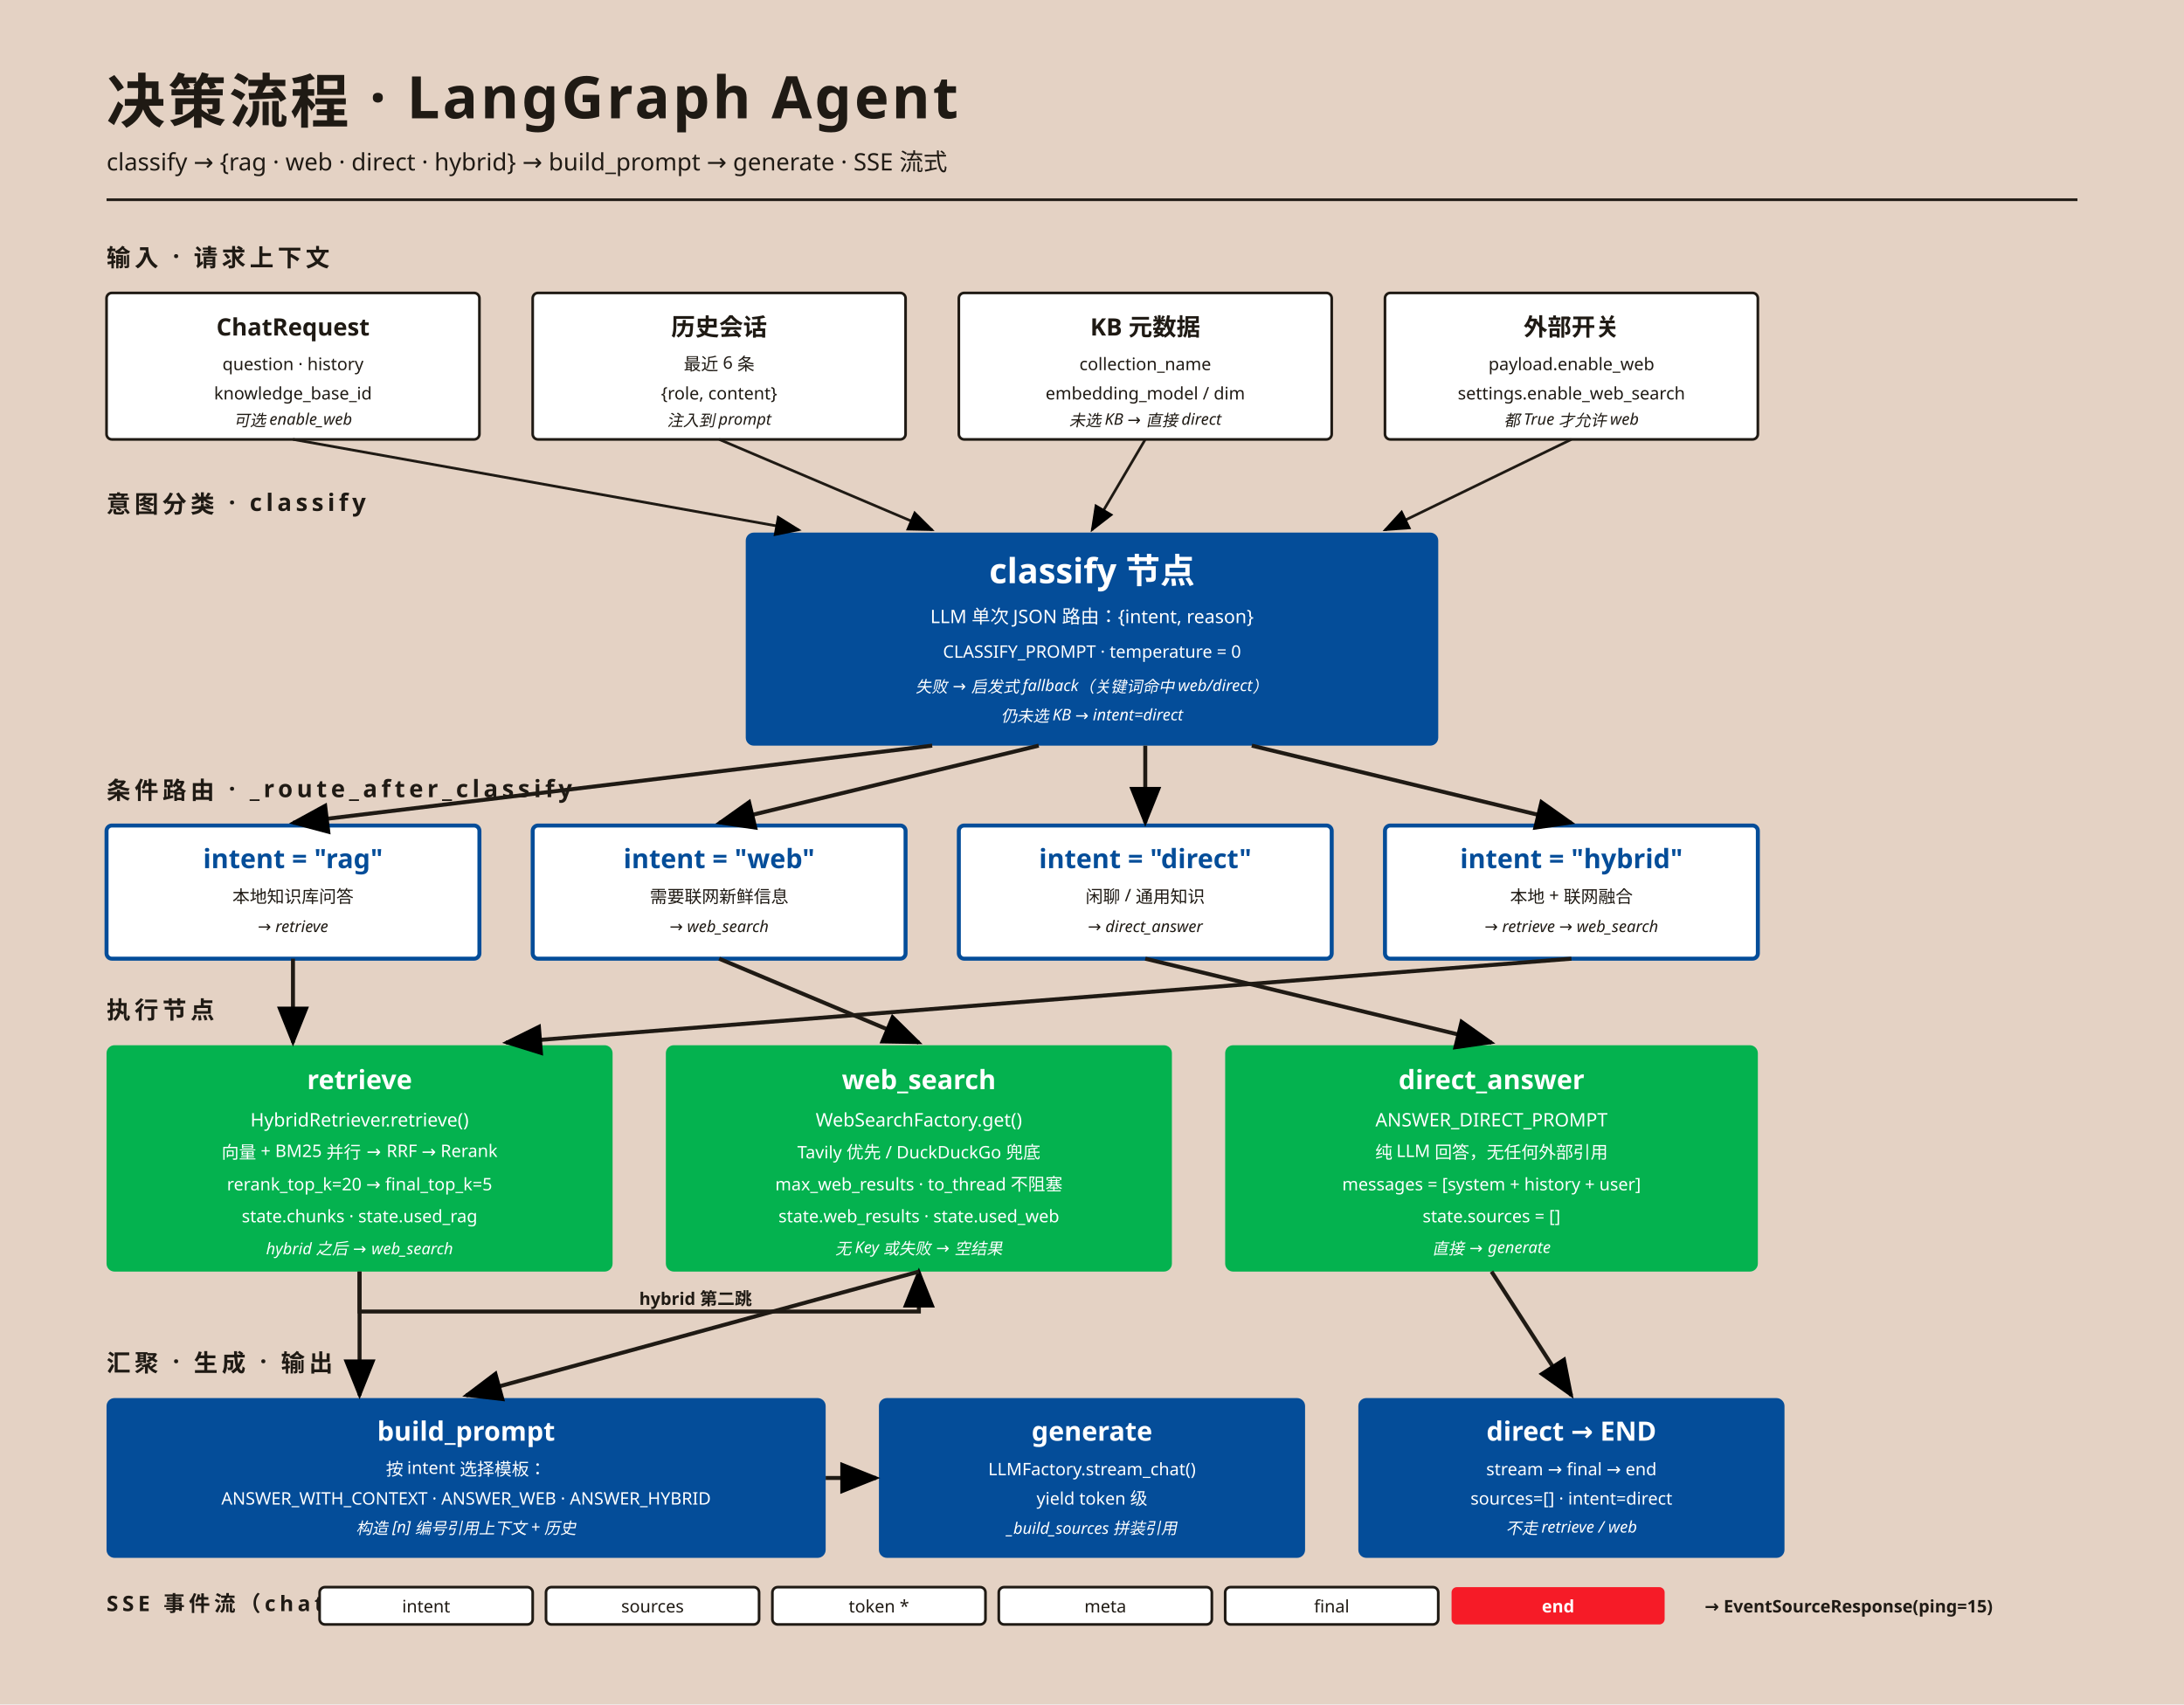
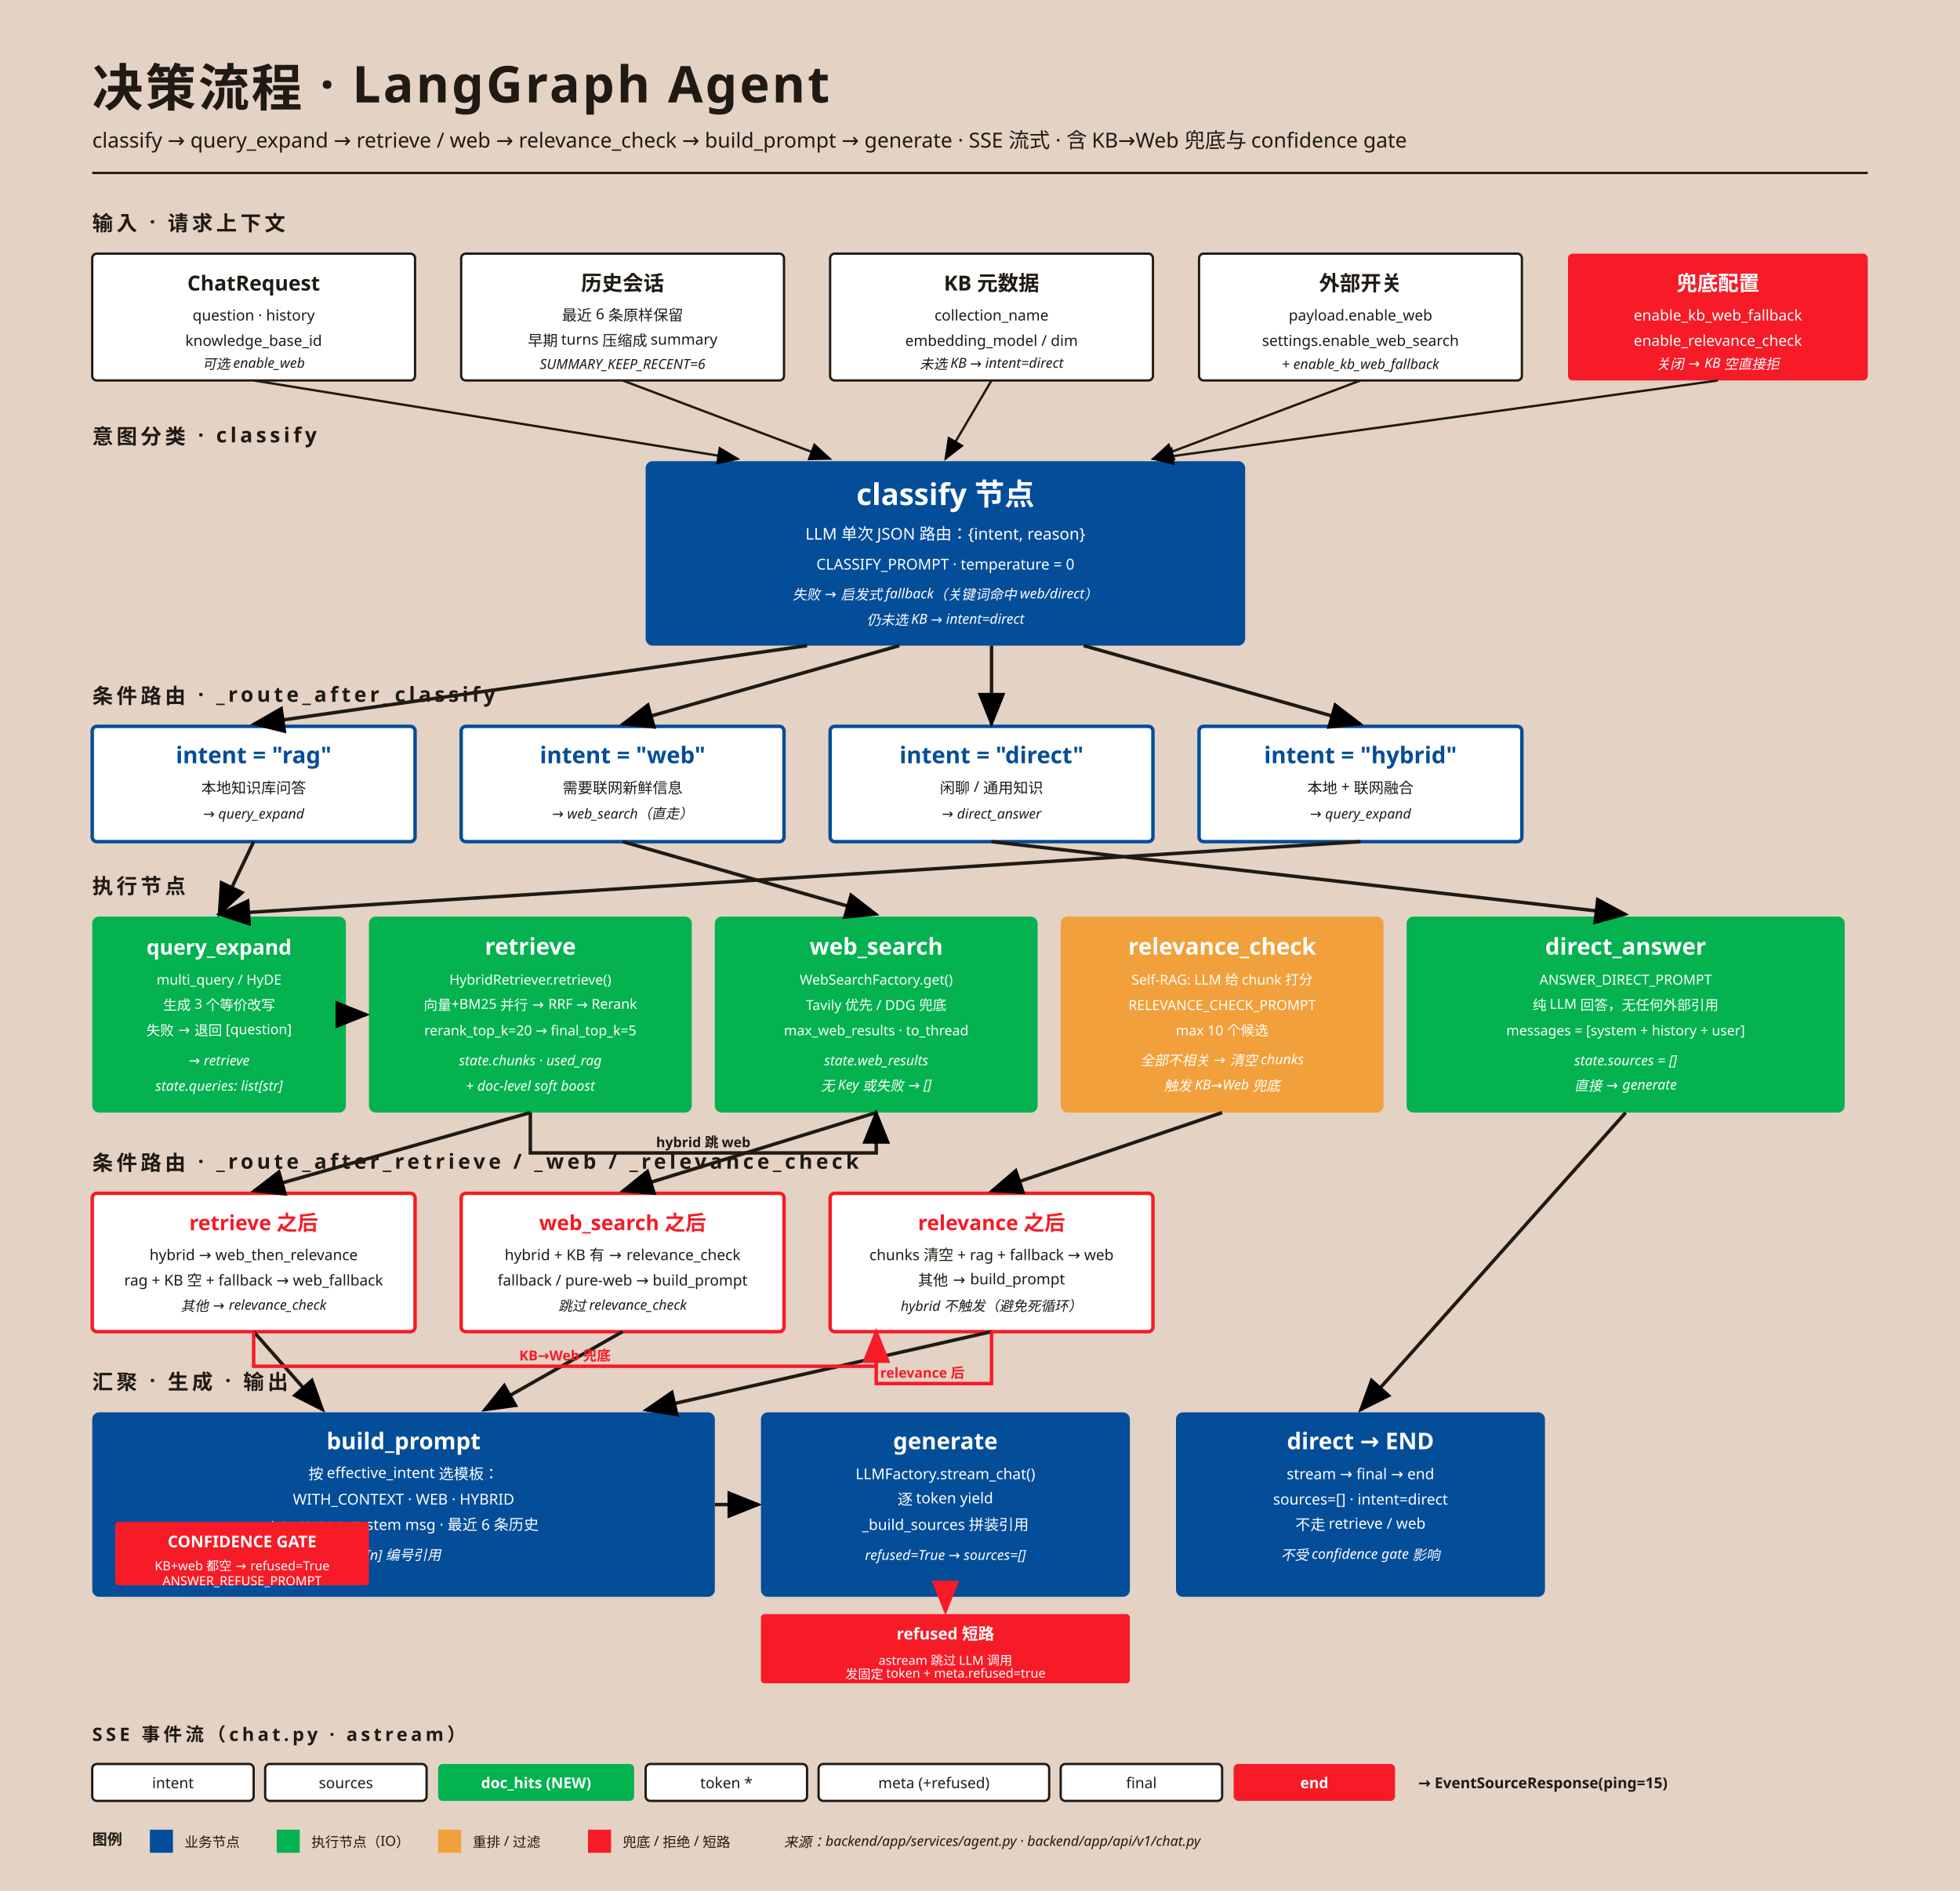
- <svg xmlns="http://www.w3.org/2000/svg" viewBox="0 0 1640 1280" font-family="Noto Sans SC">
+ <svg xmlns="http://www.w3.org/2000/svg" viewBox="0 0 1700 1640" font-family="Noto Sans SC">
  <defs>
    <marker id="arrow" markerWidth="12" markerHeight="12" refX="9" refY="4" orient="auto" markerUnits="strokeWidth">
      <path d="M0 0 L10 4 L0 8 z" />
    </marker>
+     <marker id="arrowW" markerWidth="12" markerHeight="12" refX="9" refY="4" orient="auto" markerUnits="strokeWidth">
+       <path d="M0 0 L10 4 L0 8 z" fill="#F61B27" />
+     </marker>
  </defs>
-   <rect width="1640" height="1280" fill="#E4D2C4" />
+   <rect width="1700" height="1640" fill="#E4D2C4" />
  <text x="80" y="92" font-size="44" font-weight="700" fill="#1F1A14" letter-spacing="2">决策流程 · LangGraph Agent</text>
-   <text x="80" y="128" font-size="18" font-weight="400" fill="#1F1A14">classify → {rag · web · direct · hybrid} → build_prompt → generate · SSE 流式</text>
-   <line x1="80" y1="150" x2="1560" y2="150" stroke="#1F1A14" stroke-width="2" />
+   <text x="80" y="128" font-size="18" font-weight="400" fill="#1F1A14">classify → query_expand → retrieve / web → relevance_check → build_prompt → generate · SSE 流式 · 含 KB→Web 兜底与 confidence gate</text>
+   <line x1="80" y1="150" x2="1620" y2="150" stroke="#1F1A14" stroke-width="2" />
  <text x="80" y="200" font-size="18" font-weight="700" fill="#1F1A14" letter-spacing="3">输入 · 请求上下文</text>
  <rect x="80" y="220" width="280" height="110" fill="#FFFFFF" stroke="#1F1A14" stroke-width="2" rx="4" />
  <text x="220" y="252" font-size="18" font-weight="700" fill="#1F1A14" text-anchor="middle">ChatRequest</text>
  <text x="220" y="278" font-size="13" fill="#1F1A14" text-anchor="middle">question · history</text>
  <text x="220" y="300" font-size="13" fill="#1F1A14" text-anchor="middle">knowledge_base_id</text>
  <text x="220" y="320" font-size="12" fill="#1F1A14" text-anchor="middle" font-style="italic">可选 enable_web</text>
  <rect x="400" y="220" width="280" height="110" fill="#FFFFFF" stroke="#1F1A14" stroke-width="2" rx="4" />
  <text x="540" y="252" font-size="18" font-weight="700" fill="#1F1A14" text-anchor="middle">历史会话</text>
-   <text x="540" y="278" font-size="13" fill="#1F1A14" text-anchor="middle">最近 6 条</text>
-   <text x="540" y="300" font-size="13" fill="#1F1A14" text-anchor="middle">{role, content}</text>
-   <text x="540" y="320" font-size="12" fill="#1F1A14" text-anchor="middle" font-style="italic">注入到 prompt</text>
+   <text x="540" y="278" font-size="13" fill="#1F1A14" text-anchor="middle">最近 6 条原样保留</text>
+   <text x="540" y="300" font-size="13" fill="#1F1A14" text-anchor="middle">早期 turns 压缩成 summary</text>
+   <text x="540" y="320" font-size="12" fill="#1F1A14" text-anchor="middle" font-style="italic">SUMMARY_KEEP_RECENT=6</text>
  <rect x="720" y="220" width="280" height="110" fill="#FFFFFF" stroke="#1F1A14" stroke-width="2" rx="4" />
  <text x="860" y="252" font-size="18" font-weight="700" fill="#1F1A14" text-anchor="middle">KB 元数据</text>
  <text x="860" y="278" font-size="13" fill="#1F1A14" text-anchor="middle">collection_name</text>
  <text x="860" y="300" font-size="13" fill="#1F1A14" text-anchor="middle">embedding_model / dim</text>
-   <text x="860" y="320" font-size="12" fill="#1F1A14" text-anchor="middle" font-style="italic">未选 KB → 直接 direct</text>
+   <text x="860" y="320" font-size="12" fill="#1F1A14" text-anchor="middle" font-style="italic">未选 KB → intent=direct</text>
  <rect x="1040" y="220" width="280" height="110" fill="#FFFFFF" stroke="#1F1A14" stroke-width="2" rx="4" />
  <text x="1180" y="252" font-size="18" font-weight="700" fill="#1F1A14" text-anchor="middle">外部开关</text>
  <text x="1180" y="278" font-size="13" fill="#1F1A14" text-anchor="middle">payload.enable_web</text>
  <text x="1180" y="300" font-size="13" fill="#1F1A14" text-anchor="middle">settings.enable_web_search</text>
-   <text x="1180" y="320" font-size="12" fill="#1F1A14" text-anchor="middle" font-style="italic">都 True 才允许 web</text>
+   <text x="1180" y="320" font-size="12" fill="#1F1A14" text-anchor="middle" font-style="italic">+ enable_kb_web_fallback</text>
+   <rect x="1360" y="220" width="260" height="110" fill="#F61B27" rx="4" />
+   <text x="1490" y="252" font-size="18" font-weight="700" fill="#FFFFFF" text-anchor="middle">兜底配置</text>
+   <text x="1490" y="278" font-size="13" fill="#FFFFFF" text-anchor="middle">enable_kb_web_fallback</text>
+   <text x="1490" y="300" font-size="13" fill="#FFFFFF" text-anchor="middle">enable_relevance_check</text>
+   <text x="1490" y="320" font-size="12" fill="#FFFFFF" text-anchor="middle" font-style="italic">关闭 → KB 空直接拒</text>
  <text x="80" y="385" font-size="18" font-weight="700" fill="#1F1A14" letter-spacing="3">意图分类 · classify</text>
  <rect x="560" y="400" width="520" height="160" fill="#044D99" rx="6" />
  <text x="820" y="438" font-size="26" font-weight="700" fill="#FFFFFF" text-anchor="middle">classify 节点</text>
  <text x="820" y="468" font-size="14" fill="#FFFFFF" text-anchor="middle">LLM 单次 JSON 路由：{intent, reason}</text>
  <text x="820" y="494" font-size="13" fill="#FFFFFF" text-anchor="middle">CLASSIFY_PROMPT · temperature = 0</text>
  <text x="820" y="520" font-size="12" fill="#FFFFFF" text-anchor="middle" font-style="italic">失败 → 启发式 fallback（关键词命中 web/direct）</text>
  <text x="820" y="542" font-size="12" fill="#FFFFFF" text-anchor="middle" font-style="italic">仍未选 KB → intent=direct</text>
-   <line x1="220" y1="330" x2="600" y2="398" stroke="#1F1A14" stroke-width="2" marker-end="url(#arrow)" />
-   <line x1="540" y1="330" x2="700" y2="398" stroke="#1F1A14" stroke-width="2" marker-end="url(#arrow)" />
+   <line x1="220" y1="330" x2="640" y2="398" stroke="#1F1A14" stroke-width="2" marker-end="url(#arrow)" />
+   <line x1="540" y1="330" x2="720" y2="398" stroke="#1F1A14" stroke-width="2" marker-end="url(#arrow)" />
  <line x1="860" y1="330" x2="820" y2="398" stroke="#1F1A14" stroke-width="2" marker-end="url(#arrow)" />
-   <line x1="1180" y1="330" x2="1040" y2="398" stroke="#1F1A14" stroke-width="2" marker-end="url(#arrow)" />
-   <text x="80" y="600" font-size="18" font-weight="700" fill="#1F1A14" letter-spacing="3">条件路由 · _route_after_classify</text>
-   <rect x="80" y="620" width="280" height="100" fill="#FFFFFF" stroke="#044D99" stroke-width="3" rx="4" />
-   <text x="220" y="652" font-size="20" font-weight="700" fill="#044D99" text-anchor="middle">intent = "rag"</text>
-   <text x="220" y="678" font-size="13" fill="#1F1A14" text-anchor="middle">本地知识库问答</text>
-   <text x="220" y="700" font-size="12" fill="#1F1A14" text-anchor="middle" font-style="italic">→ retrieve</text>
-   <rect x="400" y="620" width="280" height="100" fill="#FFFFFF" stroke="#044D99" stroke-width="3" rx="4" />
-   <text x="540" y="652" font-size="20" font-weight="700" fill="#044D99" text-anchor="middle">intent = "web"</text>
-   <text x="540" y="678" font-size="13" fill="#1F1A14" text-anchor="middle">需要联网新鲜信息</text>
-   <text x="540" y="700" font-size="12" fill="#1F1A14" text-anchor="middle" font-style="italic">→ web_search</text>
-   <rect x="720" y="620" width="280" height="100" fill="#FFFFFF" stroke="#044D99" stroke-width="3" rx="4" />
-   <text x="860" y="652" font-size="20" font-weight="700" fill="#044D99" text-anchor="middle">intent = "direct"</text>
-   <text x="860" y="678" font-size="13" fill="#1F1A14" text-anchor="middle">闲聊 / 通用知识</text>
-   <text x="860" y="700" font-size="12" fill="#1F1A14" text-anchor="middle" font-style="italic">→ direct_answer</text>
-   <rect x="1040" y="620" width="280" height="100" fill="#FFFFFF" stroke="#044D99" stroke-width="3" rx="4" />
-   <text x="1180" y="652" font-size="20" font-weight="700" fill="#044D99" text-anchor="middle">intent = "hybrid"</text>
-   <text x="1180" y="678" font-size="13" fill="#1F1A14" text-anchor="middle">本地 + 联网融合</text>
-   <text x="1180" y="700" font-size="12" fill="#1F1A14" text-anchor="middle" font-style="italic">→ retrieve → web_search</text>
-   <line x1="700" y1="560" x2="220" y2="618" stroke="#1F1A14" stroke-width="3" marker-end="url(#arrow)" />
-   <line x1="780" y1="560" x2="540" y2="618" stroke="#1F1A14" stroke-width="3" marker-end="url(#arrow)" />
-   <line x1="860" y1="560" x2="860" y2="618" stroke="#1F1A14" stroke-width="3" marker-end="url(#arrow)" />
-   <line x1="940" y1="560" x2="1180" y2="618" stroke="#1F1A14" stroke-width="3" marker-end="url(#arrow)" />
-   <text x="80" y="765" font-size="18" font-weight="700" fill="#1F1A14" letter-spacing="3">执行节点</text>
-   <rect x="80" y="785" width="380" height="170" fill="#04B24F" rx="6" />
-   <text x="270" y="818" font-size="20" font-weight="700" fill="#FFFFFF" text-anchor="middle">retrieve</text>
-   <text x="270" y="846" font-size="14" fill="#FFFFFF" text-anchor="middle">HybridRetriever.retrieve()</text>
-   <text x="270" y="870" font-size="13" fill="#FFFFFF" text-anchor="middle">向量 + BM25 并行 → RRF → Rerank</text>
-   <text x="270" y="894" font-size="13" fill="#FFFFFF" text-anchor="middle">rerank_top_k=20 → final_top_k=5</text>
-   <text x="270" y="918" font-size="13" fill="#FFFFFF" text-anchor="middle">state.chunks · state.used_rag</text>
-   <text x="270" y="942" font-size="12" fill="#FFFFFF" text-anchor="middle" font-style="italic">hybrid 之后 → web_search</text>
-   <rect x="500" y="785" width="380" height="170" fill="#04B24F" rx="6" />
-   <text x="690" y="818" font-size="20" font-weight="700" fill="#FFFFFF" text-anchor="middle">web_search</text>
-   <text x="690" y="846" font-size="14" fill="#FFFFFF" text-anchor="middle">WebSearchFactory.get()</text>
-   <text x="690" y="870" font-size="13" fill="#FFFFFF" text-anchor="middle">Tavily 优先 / DuckDuckGo 兜底</text>
-   <text x="690" y="894" font-size="13" fill="#FFFFFF" text-anchor="middle">max_web_results · to_thread 不阻塞</text>
-   <text x="690" y="918" font-size="13" fill="#FFFFFF" text-anchor="middle">state.web_results · state.used_web</text>
-   <text x="690" y="942" font-size="12" fill="#FFFFFF" text-anchor="middle" font-style="italic">无 Key 或失败 → 空结果</text>
-   <rect x="920" y="785" width="400" height="170" fill="#04B24F" rx="6" />
-   <text x="1120" y="818" font-size="20" font-weight="700" fill="#FFFFFF" text-anchor="middle">direct_answer</text>
-   <text x="1120" y="846" font-size="14" fill="#FFFFFF" text-anchor="middle">ANSWER_DIRECT_PROMPT</text>
-   <text x="1120" y="870" font-size="13" fill="#FFFFFF" text-anchor="middle">纯 LLM 回答，无任何外部引用</text>
-   <text x="1120" y="894" font-size="13" fill="#FFFFFF" text-anchor="middle">messages = [system + history + user]</text>
-   <text x="1120" y="918" font-size="13" fill="#FFFFFF" text-anchor="middle">state.sources = []</text>
-   <text x="1120" y="942" font-size="12" fill="#FFFFFF" text-anchor="middle" font-style="italic">直接 → generate</text>
-   <line x1="220" y1="720" x2="220" y2="783" stroke="#1F1A14" stroke-width="3" marker-end="url(#arrow)" />
-   <line x1="540" y1="720" x2="690" y2="783" stroke="#1F1A14" stroke-width="3" marker-end="url(#arrow)" />
-   <line x1="860" y1="720" x2="1120" y2="783" stroke="#1F1A14" stroke-width="3" marker-end="url(#arrow)" />
-   <line x1="1180" y1="720" x2="380" y2="783" stroke="#1F1A14" stroke-width="3" marker-end="url(#arrow)" />
-   <polyline points="270,955 270,985 690,985 690,955" fill="none" stroke="#1F1A14" stroke-width="3" marker-end="url(#arrow)" />
-   <text x="480" y="980" font-size="13" font-weight="700" fill="#1F1A14">hybrid 第二跳</text>
-   <text x="80" y="1030" font-size="18" font-weight="700" fill="#1F1A14" letter-spacing="3">汇聚 · 生成 · 输出</text>
-   <rect x="80" y="1050" width="540" height="120" fill="#044D99" rx="6" />
-   <text x="350" y="1082" font-size="20" font-weight="700" fill="#FFFFFF" text-anchor="middle">build_prompt</text>
-   <text x="350" y="1108" font-size="13" fill="#FFFFFF" text-anchor="middle">按 intent 选择模板：</text>
-   <text x="350" y="1130" font-size="13" fill="#FFFFFF" text-anchor="middle">ANSWER_WITH_CONTEXT · ANSWER_WEB · ANSWER_HYBRID</text>
-   <text x="350" y="1152" font-size="12" fill="#FFFFFF" text-anchor="middle" font-style="italic">构造 [n] 编号引用上下文 + 历史</text>
-   <rect x="660" y="1050" width="320" height="120" fill="#044D99" rx="6" />
-   <text x="820" y="1082" font-size="20" font-weight="700" fill="#FFFFFF" text-anchor="middle">generate</text>
-   <text x="820" y="1108" font-size="13" fill="#FFFFFF" text-anchor="middle">LLMFactory.stream_chat()</text>
-   <text x="820" y="1130" font-size="13" fill="#FFFFFF" text-anchor="middle">yield token 级</text>
-   <text x="820" y="1152" font-size="12" fill="#FFFFFF" text-anchor="middle" font-style="italic">_build_sources 拼装引用</text>
-   <rect x="1020" y="1050" width="320" height="120" fill="#044D99" rx="6" />
-   <text x="1180" y="1082" font-size="20" font-weight="700" fill="#FFFFFF" text-anchor="middle">direct → END</text>
-   <text x="1180" y="1108" font-size="13" fill="#FFFFFF" text-anchor="middle">stream → final → end</text>
-   <text x="1180" y="1130" font-size="13" fill="#FFFFFF" text-anchor="middle">sources=[]  · intent=direct</text>
-   <text x="1180" y="1152" font-size="12" fill="#FFFFFF" text-anchor="middle" font-style="italic">不走 retrieve / web</text>
-   <line x1="270" y1="955" x2="270" y2="1048" stroke="#1F1A14" stroke-width="3" marker-end="url(#arrow)" />
-   <line x1="690" y1="955" x2="350" y2="1048" stroke="#1F1A14" stroke-width="3" marker-end="url(#arrow)" />
-   <line x1="620" y1="1110" x2="658" y2="1110" stroke="#1F1A14" stroke-width="3" marker-end="url(#arrow)" />
-   <line x1="1120" y1="955" x2="1180" y2="1048" stroke="#1F1A14" stroke-width="3" marker-end="url(#arrow)" />
-   <text x="80" y="1210" font-size="16" font-weight="700" fill="#1F1A14" letter-spacing="3">SSE 事件流（chat.py）</text>
-   <rect x="240" y="1192" width="160" height="28" fill="#FFFFFF" stroke="#1F1A14" stroke-width="2" rx="4" />
-   <text x="320" y="1211" font-size="13" fill="#1F1A14" text-anchor="middle">intent</text>
-   <rect x="410" y="1192" width="160" height="28" fill="#FFFFFF" stroke="#1F1A14" stroke-width="2" rx="4" />
-   <text x="490" y="1211" font-size="13" fill="#1F1A14" text-anchor="middle">sources</text>
-   <rect x="580" y="1192" width="160" height="28" fill="#FFFFFF" stroke="#1F1A14" stroke-width="2" rx="4" />
-   <text x="660" y="1211" font-size="13" fill="#1F1A14" text-anchor="middle">token *</text>
-   <rect x="750" y="1192" width="160" height="28" fill="#FFFFFF" stroke="#1F1A14" stroke-width="2" rx="4" />
-   <text x="830" y="1211" font-size="13" fill="#1F1A14" text-anchor="middle">meta</text>
-   <rect x="920" y="1192" width="160" height="28" fill="#FFFFFF" stroke="#1F1A14" stroke-width="2" rx="4" />
-   <text x="1000" y="1211" font-size="13" fill="#1F1A14" text-anchor="middle">final</text>
-   <rect x="1090" y="1192" width="160" height="28" fill="#F61B27" rx="4" />
-   <text x="1170" y="1211" font-size="13" font-weight="700" fill="#FFFFFF" text-anchor="middle">end</text>
-   <text x="1280" y="1211" font-size="13" font-weight="700" fill="#1F1A14">→ EventSourceResponse(ping=15)</text>
+   <line x1="1180" y1="330" x2="1000" y2="398" stroke="#1F1A14" stroke-width="2" marker-end="url(#arrow)" />
+   <line x1="1490" y1="330" x2="1000" y2="398" stroke="#1F1A14" stroke-width="2" marker-end="url(#arrow)" />
+   <text x="80" y="610" font-size="18" font-weight="700" fill="#1F1A14" letter-spacing="3">条件路由 · _route_after_classify</text>
+   <rect x="80" y="630" width="280" height="100" fill="#FFFFFF" stroke="#044D99" stroke-width="3" rx="4" />
+   <text x="220" y="662" font-size="20" font-weight="700" fill="#044D99" text-anchor="middle">intent = "rag"</text>
+   <text x="220" y="688" font-size="13" fill="#1F1A14" text-anchor="middle">本地知识库问答</text>
+   <text x="220" y="710" font-size="12" fill="#1F1A14" text-anchor="middle" font-style="italic">→ query_expand</text>
+   <rect x="400" y="630" width="280" height="100" fill="#FFFFFF" stroke="#044D99" stroke-width="3" rx="4" />
+   <text x="540" y="662" font-size="20" font-weight="700" fill="#044D99" text-anchor="middle">intent = "web"</text>
+   <text x="540" y="688" font-size="13" fill="#1F1A14" text-anchor="middle">需要联网新鲜信息</text>
+   <text x="540" y="710" font-size="12" fill="#1F1A14" text-anchor="middle" font-style="italic">→ web_search（直走）</text>
+   <rect x="720" y="630" width="280" height="100" fill="#FFFFFF" stroke="#044D99" stroke-width="3" rx="4" />
+   <text x="860" y="662" font-size="20" font-weight="700" fill="#044D99" text-anchor="middle">intent = "direct"</text>
+   <text x="860" y="688" font-size="13" fill="#1F1A14" text-anchor="middle">闲聊 / 通用知识</text>
+   <text x="860" y="710" font-size="12" fill="#1F1A14" text-anchor="middle" font-style="italic">→ direct_answer</text>
+   <rect x="1040" y="630" width="280" height="100" fill="#FFFFFF" stroke="#044D99" stroke-width="3" rx="4" />
+   <text x="1180" y="662" font-size="20" font-weight="700" fill="#044D99" text-anchor="middle">intent = "hybrid"</text>
+   <text x="1180" y="688" font-size="13" fill="#1F1A14" text-anchor="middle">本地 + 联网融合</text>
+   <text x="1180" y="710" font-size="12" fill="#1F1A14" text-anchor="middle" font-style="italic">→ query_expand</text>
+   <line x1="700" y1="560" x2="220" y2="628" stroke="#1F1A14" stroke-width="3" marker-end="url(#arrow)" />
+   <line x1="780" y1="560" x2="540" y2="628" stroke="#1F1A14" stroke-width="3" marker-end="url(#arrow)" />
+   <line x1="860" y1="560" x2="860" y2="628" stroke="#1F1A14" stroke-width="3" marker-end="url(#arrow)" />
+   <line x1="940" y1="560" x2="1180" y2="628" stroke="#1F1A14" stroke-width="3" marker-end="url(#arrow)" />
+   <text x="80" y="775" font-size="18" font-weight="700" fill="#1F1A14" letter-spacing="3">执行节点</text>
+   <rect x="80" y="795" width="220" height="170" fill="#04B24F" rx="6" />
+   <text x="190" y="828" font-size="18" font-weight="700" fill="#FFFFFF" text-anchor="middle">query_expand</text>
+   <text x="190" y="854" font-size="12" fill="#FFFFFF" text-anchor="middle">multi_query / HyDE</text>
+   <text x="190" y="876" font-size="12" fill="#FFFFFF" text-anchor="middle">生成 3 个等价改写</text>
+   <text x="190" y="898" font-size="12" fill="#FFFFFF" text-anchor="middle">失败 → 退回 [question]</text>
+   <text x="190" y="924" font-size="12" fill="#FFFFFF" text-anchor="middle" font-style="italic">→ retrieve</text>
+   <text x="190" y="946" font-size="12" fill="#FFFFFF" text-anchor="middle" font-style="italic">state.queries: list[str]</text>
+   <rect x="320" y="795" width="280" height="170" fill="#04B24F" rx="6" />
+   <text x="460" y="828" font-size="20" font-weight="700" fill="#FFFFFF" text-anchor="middle">retrieve</text>
+   <text x="460" y="854" font-size="12" fill="#FFFFFF" text-anchor="middle">HybridRetriever.retrieve()</text>
+   <text x="460" y="876" font-size="12" fill="#FFFFFF" text-anchor="middle">向量+BM25 并行 → RRF → Rerank</text>
+   <text x="460" y="898" font-size="12" fill="#FFFFFF" text-anchor="middle">rerank_top_k=20 → final_top_k=5</text>
+   <text x="460" y="924" font-size="12" fill="#FFFFFF" text-anchor="middle" font-style="italic">state.chunks · used_rag</text>
+   <text x="460" y="946" font-size="12" fill="#FFFFFF" text-anchor="middle" font-style="italic">+ doc-level soft boost</text>
+   <rect x="620" y="795" width="280" height="170" fill="#04B24F" rx="6" />
+   <text x="760" y="828" font-size="20" font-weight="700" fill="#FFFFFF" text-anchor="middle">web_search</text>
+   <text x="760" y="854" font-size="12" fill="#FFFFFF" text-anchor="middle">WebSearchFactory.get()</text>
+   <text x="760" y="876" font-size="12" fill="#FFFFFF" text-anchor="middle">Tavily 优先 / DDG 兜底</text>
+   <text x="760" y="898" font-size="12" fill="#FFFFFF" text-anchor="middle">max_web_results · to_thread</text>
+   <text x="760" y="924" font-size="12" fill="#FFFFFF" text-anchor="middle" font-style="italic">state.web_results</text>
+   <text x="760" y="946" font-size="12" fill="#FFFFFF" text-anchor="middle" font-style="italic">无 Key 或失败 → []</text>
+   <rect x="920" y="795" width="280" height="170" fill="#F2A03B" rx="6" />
+   <text x="1060" y="828" font-size="20" font-weight="700" fill="#FFFFFF" text-anchor="middle">relevance_check</text>
+   <text x="1060" y="854" font-size="12" fill="#FFFFFF" text-anchor="middle">Self-RAG: LLM 给 chunk 打分</text>
+   <text x="1060" y="876" font-size="12" fill="#FFFFFF" text-anchor="middle">RELEVANCE_CHECK_PROMPT</text>
+   <text x="1060" y="898" font-size="12" fill="#FFFFFF" text-anchor="middle">max 10 个候选</text>
+   <text x="1060" y="924" font-size="12" fill="#FFFFFF" text-anchor="middle" font-style="italic">全部不相关 → 清空 chunks</text>
+   <text x="1060" y="946" font-size="12" fill="#FFFFFF" text-anchor="middle" font-style="italic">触发 KB→Web 兜底</text>
+   <rect x="1220" y="795" width="380" height="170" fill="#04B24F" rx="6" />
+   <text x="1410" y="828" font-size="20" font-weight="700" fill="#FFFFFF" text-anchor="middle">direct_answer</text>
+   <text x="1410" y="854" font-size="12" fill="#FFFFFF" text-anchor="middle">ANSWER_DIRECT_PROMPT</text>
+   <text x="1410" y="876" font-size="12" fill="#FFFFFF" text-anchor="middle">纯 LLM 回答，无任何外部引用</text>
+   <text x="1410" y="898" font-size="12" fill="#FFFFFF" text-anchor="middle">messages = [system + history + user]</text>
+   <text x="1410" y="924" font-size="12" fill="#FFFFFF" text-anchor="middle" font-style="italic">state.sources = []</text>
+   <text x="1410" y="946" font-size="12" fill="#FFFFFF" text-anchor="middle" font-style="italic">直接 → generate</text>
+   <line x1="220" y1="730" x2="190" y2="793" stroke="#1F1A14" stroke-width="3" marker-end="url(#arrow)" />
+   <line x1="540" y1="730" x2="760" y2="793" stroke="#1F1A14" stroke-width="3" marker-end="url(#arrow)" />
+   <line x1="860" y1="730" x2="1410" y2="793" stroke="#1F1A14" stroke-width="3" marker-end="url(#arrow)" />
+   <line x1="1180" y1="730" x2="190" y2="793" stroke="#1F1A14" stroke-width="3" marker-end="url(#arrow)" />
+   <line x1="300" y1="880" x2="318" y2="880" stroke="#1F1A14" stroke-width="3" marker-end="url(#arrow)" />
+   <text x="80" y="1015" font-size="18" font-weight="700" fill="#1F1A14" letter-spacing="3">条件路由 · _route_after_retrieve / _web / _relevance_check</text>
+   <rect x="80" y="1035" width="280" height="120" fill="#FFFFFF" stroke="#F61B27" stroke-width="3" rx="4" />
+   <text x="220" y="1067" font-size="18" font-weight="700" fill="#F61B27" text-anchor="middle">retrieve 之后</text>
+   <text x="220" y="1093" font-size="13" fill="#1F1A14" text-anchor="middle">hybrid → web_then_relevance</text>
+   <text x="220" y="1115" font-size="13" fill="#1F1A14" text-anchor="middle">rag + KB 空 + fallback → web_fallback</text>
+   <text x="220" y="1137" font-size="12" fill="#1F1A14" text-anchor="middle" font-style="italic">其他 → relevance_check</text>
+   <rect x="400" y="1035" width="280" height="120" fill="#FFFFFF" stroke="#F61B27" stroke-width="3" rx="4" />
+   <text x="540" y="1067" font-size="18" font-weight="700" fill="#F61B27" text-anchor="middle">web_search 之后</text>
+   <text x="540" y="1093" font-size="13" fill="#1F1A14" text-anchor="middle">hybrid + KB 有 → relevance_check</text>
+   <text x="540" y="1115" font-size="13" fill="#1F1A14" text-anchor="middle">fallback / pure-web → build_prompt</text>
+   <text x="540" y="1137" font-size="12" fill="#1F1A14" text-anchor="middle" font-style="italic">跳过 relevance_check</text>
+   <rect x="720" y="1035" width="280" height="120" fill="#FFFFFF" stroke="#F61B27" stroke-width="3" rx="4" />
+   <text x="860" y="1067" font-size="18" font-weight="700" fill="#F61B27" text-anchor="middle">relevance 之后</text>
+   <text x="860" y="1093" font-size="13" fill="#1F1A14" text-anchor="middle">chunks 清空 + rag + fallback → web</text>
+   <text x="860" y="1115" font-size="13" fill="#1F1A14" text-anchor="middle">其他 → build_prompt</text>
+   <text x="860" y="1137" font-size="12" fill="#1F1A14" text-anchor="middle" font-style="italic">hybrid 不触发（避免死循环）</text>
+   <line x1="460" y1="965" x2="220" y2="1033" stroke="#1F1A14" stroke-width="3" marker-end="url(#arrow)" />
+   <line x1="760" y1="965" x2="540" y2="1033" stroke="#1F1A14" stroke-width="3" marker-end="url(#arrow)" />
+   <line x1="1060" y1="965" x2="860" y2="1033" stroke="#1F1A14" stroke-width="3" marker-end="url(#arrow)" />
+   <text x="80" y="1205" font-size="18" font-weight="700" fill="#1F1A14" letter-spacing="3">汇聚 · 生成 · 输出</text>
+   <rect x="80" y="1225" width="540" height="160" fill="#044D99" rx="6" />
+   <text x="350" y="1257" font-size="20" font-weight="700" fill="#FFFFFF" text-anchor="middle">build_prompt</text>
+   <text x="350" y="1283" font-size="13" fill="#FFFFFF" text-anchor="middle">按 effective_intent 选模板：</text>
+   <text x="350" y="1305" font-size="13" fill="#FFFFFF" text-anchor="middle">WITH_CONTEXT · WEB · HYBRID</text>
+   <text x="350" y="1327" font-size="13" fill="#FFFFFF" text-anchor="middle">+ summary system msg · 最近 6 条历史</text>
+   <text x="350" y="1353" font-size="12" fill="#FFFFFF" text-anchor="middle" font-style="italic">[n] 编号引用</text>
+   <rect x="100" y="1320" width="220" height="55" fill="#F61B27" rx="3" />
+   <text x="210" y="1342" font-size="14" font-weight="700" fill="#FFFFFF" text-anchor="middle">CONFIDENCE GATE</text>
+   <text x="210" y="1362" font-size="11" fill="#FFFFFF" text-anchor="middle">KB+web 都空 → refused=True</text>
+   <text x="210" y="1375" font-size="11" fill="#FFFFFF" text-anchor="middle">ANSWER_REFUSE_PROMPT</text>
+   <rect x="660" y="1225" width="320" height="160" fill="#044D99" rx="6" />
+   <text x="820" y="1257" font-size="20" font-weight="700" fill="#FFFFFF" text-anchor="middle">generate</text>
+   <text x="820" y="1283" font-size="13" fill="#FFFFFF" text-anchor="middle">LLMFactory.stream_chat()</text>
+   <text x="820" y="1305" font-size="13" fill="#FFFFFF" text-anchor="middle">逐 token yield</text>
+   <text x="820" y="1327" font-size="13" fill="#FFFFFF" text-anchor="middle">_build_sources 拼装引用</text>
+   <text x="820" y="1353" font-size="12" fill="#FFFFFF" text-anchor="middle" font-style="italic">refused=True → sources=[]</text>
+   <rect x="660" y="1400" width="320" height="60" fill="#F61B27" rx="3" />
+   <text x="820" y="1422" font-size="14" font-weight="700" fill="#FFFFFF" text-anchor="middle">refused 短路</text>
+   <text x="820" y="1444" font-size="11" fill="#FFFFFF" text-anchor="middle">astream 跳过 LLM 调用</text>
+   <text x="820" y="1456" font-size="11" fill="#FFFFFF" text-anchor="middle">发固定 token + meta.refused=true</text>
+   <rect x="1020" y="1225" width="320" height="160" fill="#044D99" rx="6" />
+   <text x="1180" y="1257" font-size="20" font-weight="700" fill="#FFFFFF" text-anchor="middle">direct → END</text>
+   <text x="1180" y="1283" font-size="13" fill="#FFFFFF" text-anchor="middle">stream → final → end</text>
+   <text x="1180" y="1305" font-size="13" fill="#FFFFFF" text-anchor="middle">sources=[]  · intent=direct</text>
+   <text x="1180" y="1327" font-size="13" fill="#FFFFFF" text-anchor="middle">不走 retrieve / web</text>
+   <text x="1180" y="1353" font-size="12" fill="#FFFFFF" text-anchor="middle" font-style="italic">不受 confidence gate 影响</text>
+   <line x1="220" y1="1155" x2="280" y2="1223" stroke="#1F1A14" stroke-width="3" marker-end="url(#arrow)" />
+   <line x1="540" y1="1155" x2="420" y2="1223" stroke="#1F1A14" stroke-width="3" marker-end="url(#arrow)" />
+   <line x1="860" y1="1155" x2="560" y2="1223" stroke="#1F1A14" stroke-width="3" marker-end="url(#arrow)" />
+   <polyline points="460,965 460,1000 760,1000 760,965" fill="none" stroke="#1F1A14" stroke-width="3" marker-end="url(#arrow)" />
+   <text x="610" y="995" font-size="12" font-weight="700" fill="#1F1A14" text-anchor="middle">hybrid 跳 web</text>
+   <polyline points="220,1155 220,1185 760,1185 760,1155" fill="none" stroke="#F61B27" stroke-width="3" marker-end="url(#arrowW)" />
+   <text x="490" y="1180" font-size="12" font-weight="700" fill="#F61B27" text-anchor="middle">KB→Web 兜底</text>
+   <polyline points="860,1155 860,1200 760,1200 760,1155" fill="none" stroke="#F61B27" stroke-width="3" marker-end="url(#arrowW)" />
+   <text x="800" y="1195" font-size="12" font-weight="700" fill="#F61B27" text-anchor="middle">relevance 后</text>
+   <line x1="620" y1="1305" x2="658" y2="1305" stroke="#1F1A14" stroke-width="3" marker-end="url(#arrow)" />
+   <line x1="820" y1="1385" x2="820" y2="1398" stroke="#F61B27" stroke-width="3" marker-end="url(#arrowW)" />
+   <line x1="1410" y1="965" x2="1180" y2="1223" stroke="#1F1A14" stroke-width="3" marker-end="url(#arrow)" />
+   <text x="80" y="1510" font-size="16" font-weight="700" fill="#1F1A14" letter-spacing="3">SSE 事件流（chat.py · astream）</text>
+   <rect x="80" y="1530" width="140" height="32" fill="#FFFFFF" stroke="#1F1A14" stroke-width="2" rx="4" />
+   <text x="150" y="1551" font-size="13" fill="#1F1A14" text-anchor="middle">intent</text>
+   <rect x="230" y="1530" width="140" height="32" fill="#FFFFFF" stroke="#1F1A14" stroke-width="2" rx="4" />
+   <text x="300" y="1551" font-size="13" fill="#1F1A14" text-anchor="middle">sources</text>
+   <rect x="380" y="1530" width="170" height="32" fill="#04B24F" rx="4" />
+   <text x="465" y="1551" font-size="13" font-weight="700" fill="#FFFFFF" text-anchor="middle">doc_hits (NEW)</text>
+   <rect x="560" y="1530" width="140" height="32" fill="#FFFFFF" stroke="#1F1A14" stroke-width="2" rx="4" />
+   <text x="630" y="1551" font-size="13" fill="#1F1A14" text-anchor="middle">token *</text>
+   <rect x="710" y="1530" width="200" height="32" fill="#FFFFFF" stroke="#1F1A14" stroke-width="2" rx="4" />
+   <text x="810" y="1551" font-size="13" fill="#1F1A14" text-anchor="middle">meta (+refused)</text>
+   <rect x="920" y="1530" width="140" height="32" fill="#FFFFFF" stroke="#1F1A14" stroke-width="2" rx="4" />
+   <text x="990" y="1551" font-size="13" fill="#1F1A14" text-anchor="middle">final</text>
+   <rect x="1070" y="1530" width="140" height="32" fill="#F61B27" rx="4" />
+   <text x="1140" y="1551" font-size="13" font-weight="700" fill="#FFFFFF" text-anchor="middle">end</text>
+   <text x="1230" y="1551" font-size="13" font-weight="700" fill="#1F1A14">→ EventSourceResponse(ping=15)</text>
+   <text x="80" y="1600" font-size="13" font-weight="700" fill="#1F1A14">图例</text>
+   <rect x="130" y="1587" width="20" height="20" fill="#044D99" />
+   <text x="160" y="1602" font-size="12" fill="#1F1A14">业务节点</text>
+   <rect x="240" y="1587" width="20" height="20" fill="#04B24F" />
+   <text x="270" y="1602" font-size="12" fill="#1F1A14">执行节点（IO）</text>
+   <rect x="380" y="1587" width="20" height="20" fill="#F2A03B" />
+   <text x="410" y="1602" font-size="12" fill="#1F1A14">重排 / 过滤</text>
+   <rect x="510" y="1587" width="20" height="20" fill="#F61B27" />
+   <text x="540" y="1602" font-size="12" fill="#1F1A14">兜底 / 拒绝 / 短路</text>
+   <text x="680" y="1602" font-size="12" fill="#1F1A14" font-style="italic">来源：backend/app/services/agent.py · backend/app/api/v1/chat.py</text>
</svg>
